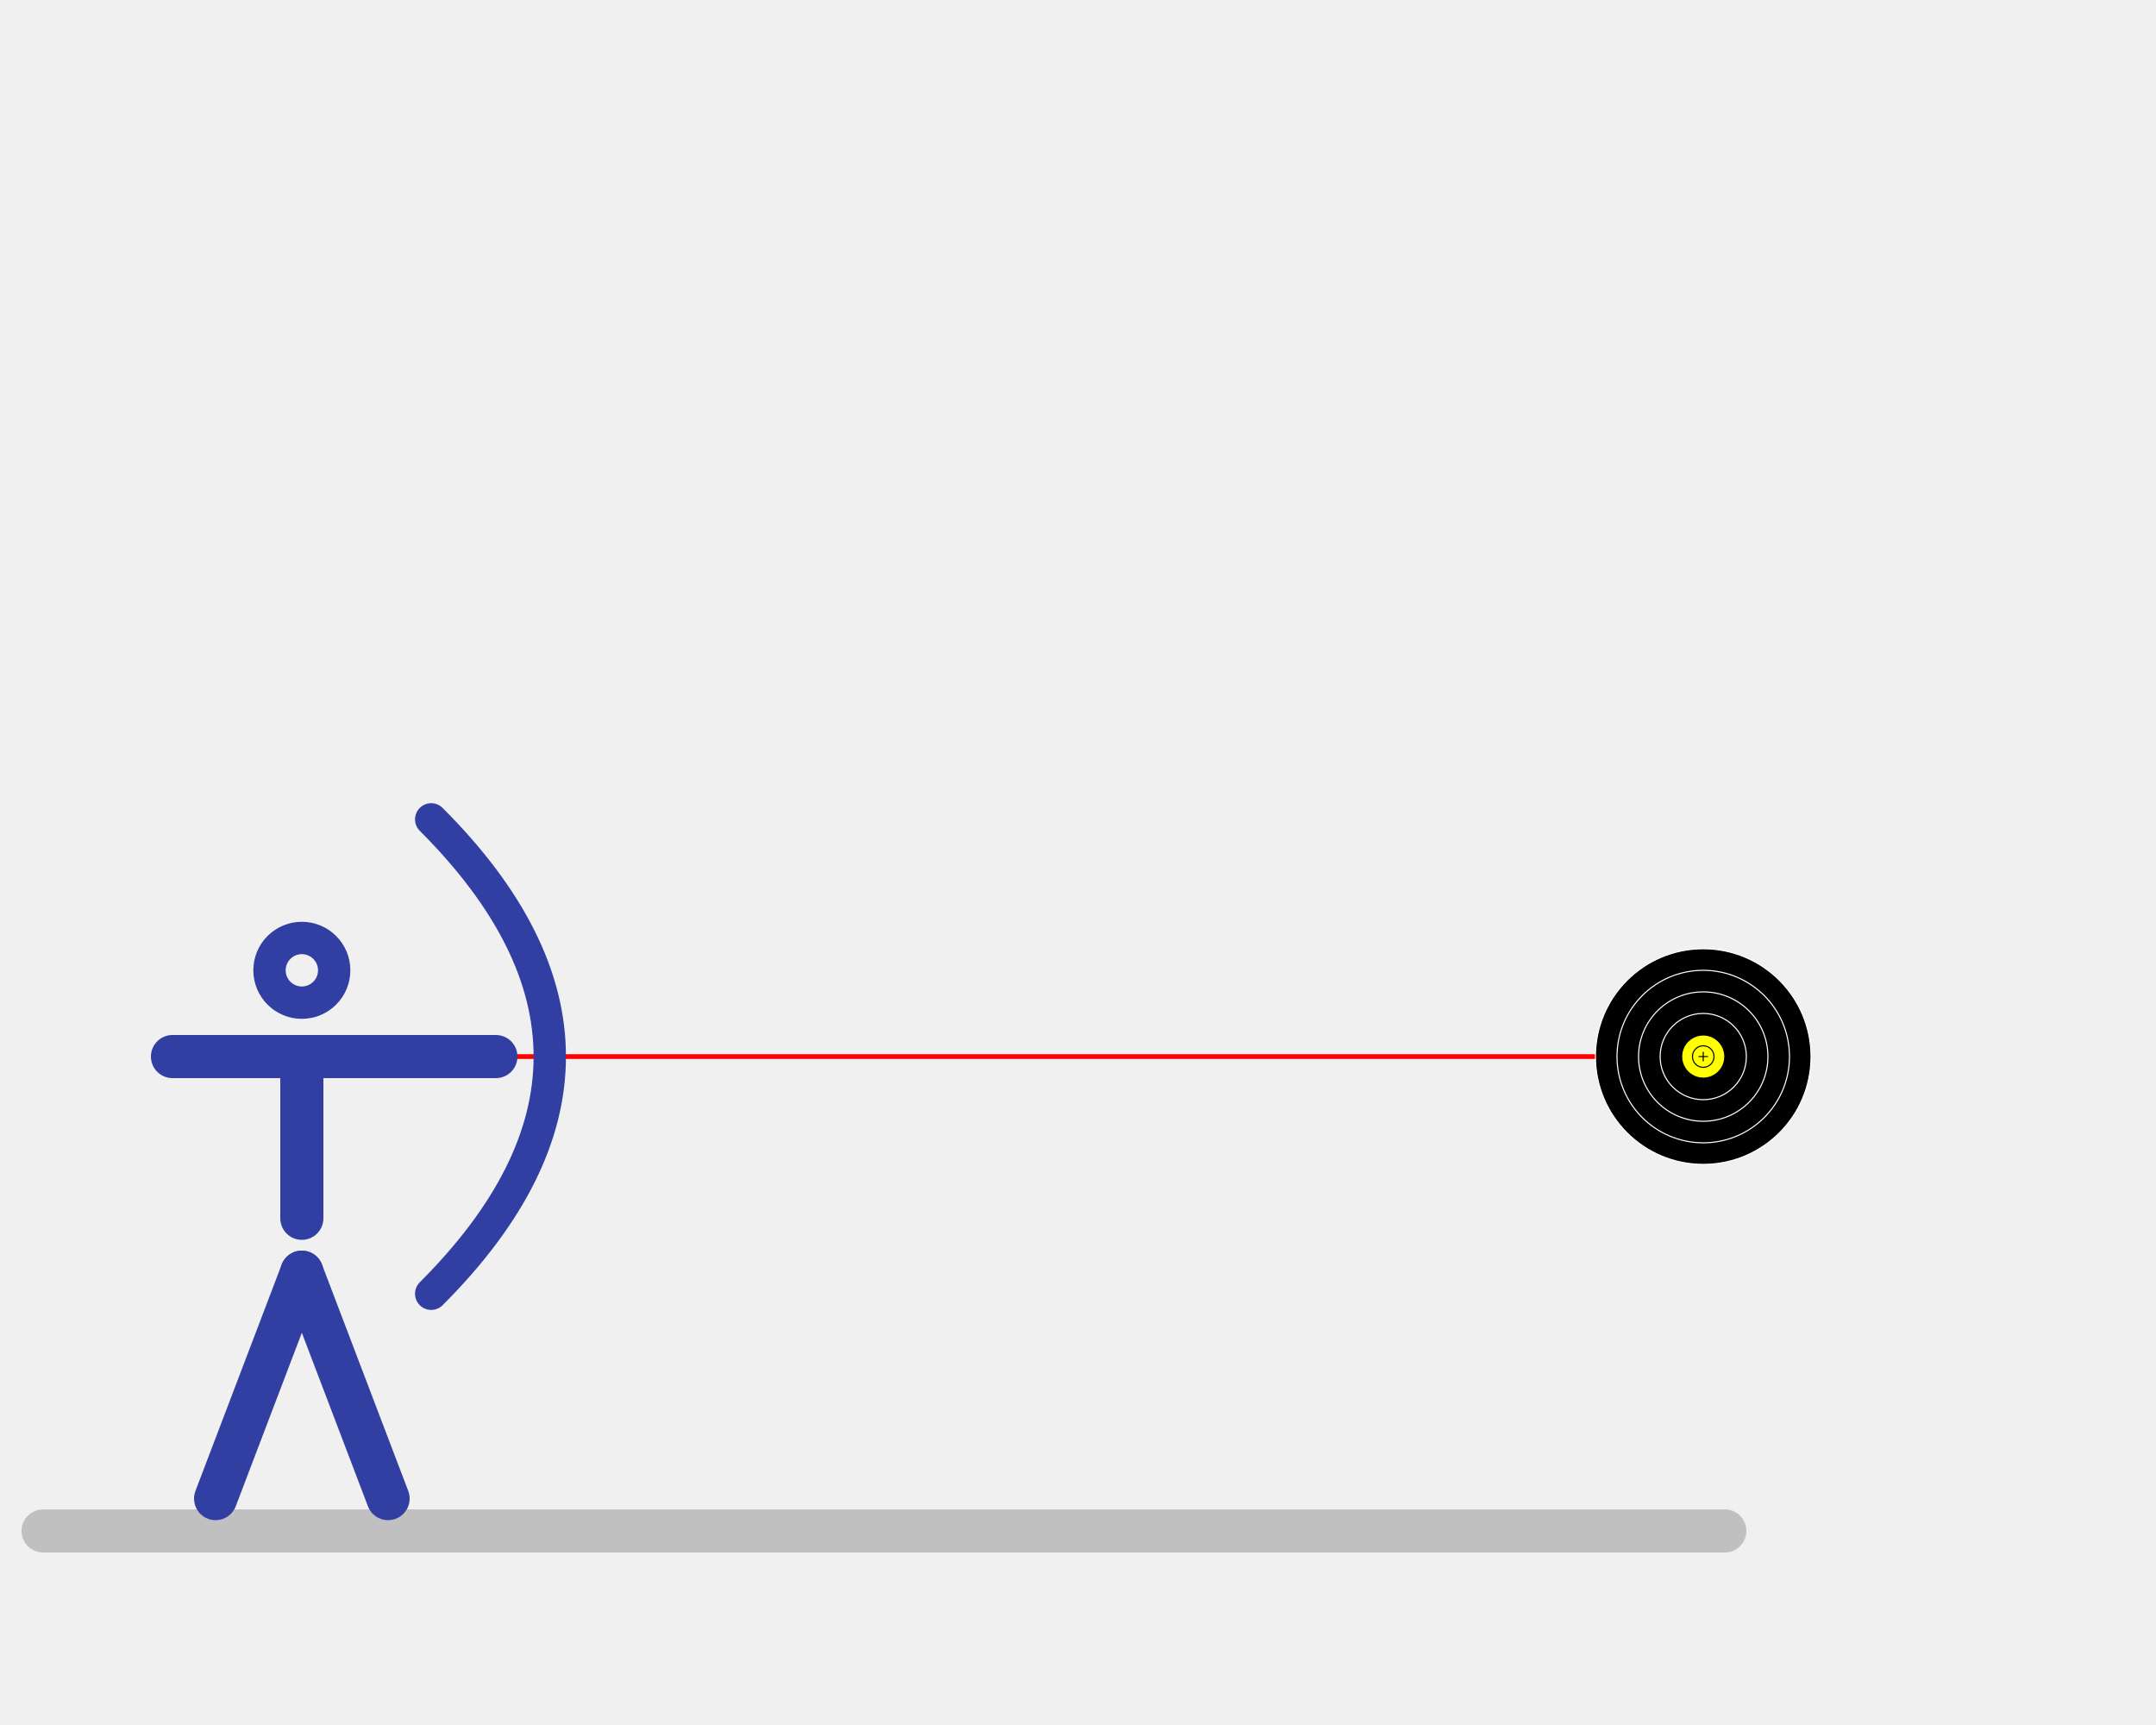
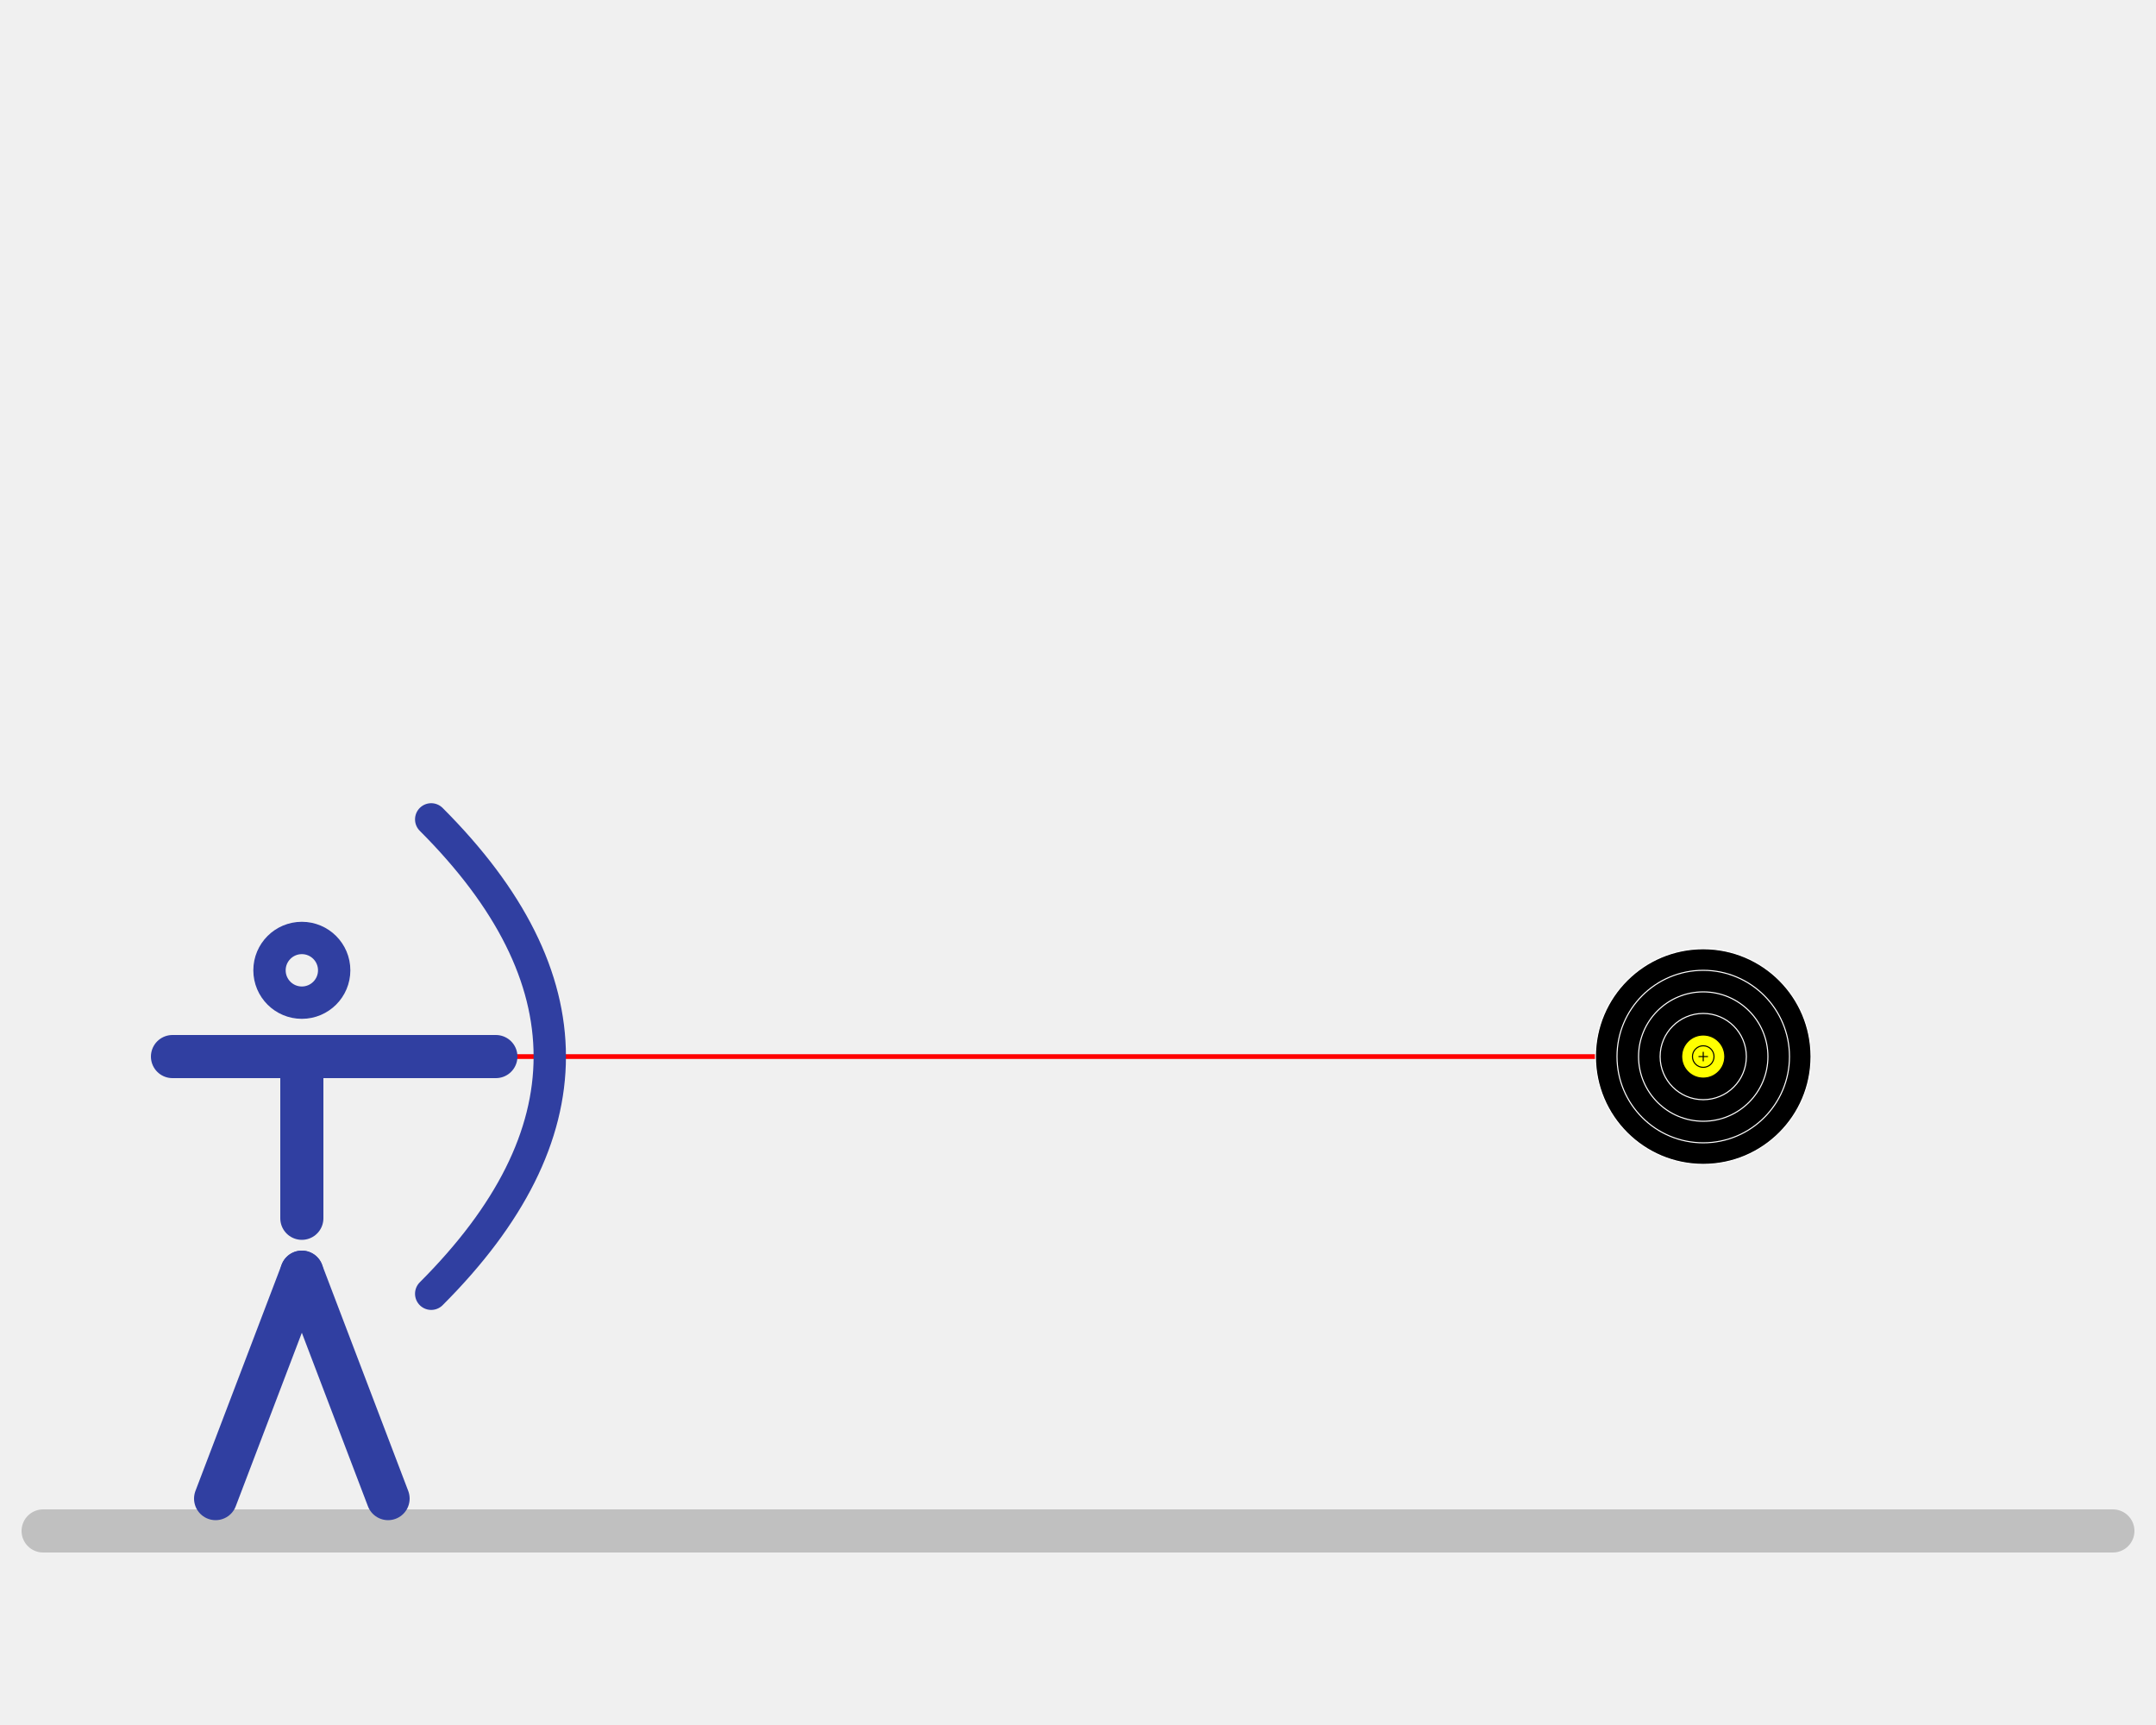
<svg xmlns="http://www.w3.org/2000/svg" xmlns:xlink="http://www.w3.org/1999/xlink" width="500" height="400" viewBox="150 130 500 350" style="background:#f8f8f8; cursor:pointer;">
  <defs>
    <g id="field" stroke-width="0.5">
      <circle r="50" stroke="white" fill="black" />
      <circle r="40" stroke="white" />
      <circle r="30" stroke="white" />
      <circle r="20" stroke="white" />
      <circle r="10" stroke="black" fill="yellow" />
      <circle r="5" stroke="black" fill="none" />
      <line x1="-2" y1="0" x2="2" y2="0" stroke="black" />
      <line x1="0" y1="-2" x2="0" y2="2" stroke="black" />
    </g>
    <marker id="arrow" markerWidth="10" markerHeight="10" refX="10" refY="3" orient="auto">
      <path d="M0,0 L0,6 L9,3 z" fill="red" />
    </marker>
  </defs>
-   <line x1="160" y1="460" x2="550" y2="460" stroke="silver" stroke-width="10" stroke-linecap="round" />
+   <line x1="160" y1="460" x2="640" y2="460" stroke="silver" stroke-width="10" stroke-linecap="round" />
  <line x1="200" y1="350" x2="550" y2="350" stroke="red" stroke-width="1px" />
  <g id="tekst" opacity="0">
    <path d="M434,350 A231,231 0 0 0 375,210" stroke="red" stroke-width="1px" fill="none" marker-end="url(#arrow)" />
    <text x="440" y="270" font-size="24" fill="red">kot tarče</text>
  </g>
  <g id="archer" stroke="#303fa1" stroke-width="20px" fill="none" stroke-linecap="round" stroke-linejoin="round" transform="translate(20, 225) scale(0.5)">
    <g id="body_group" transform="rotate(0, 400,325)">
      <line x1="400" y1="250" x2="1000" y2="250" stroke="red" stroke-width="2px" />
      <use xlink:href="#field" transform="translate(1050,250)" />
      <animateTransform id="rotateAnim" attributeName="transform" type="rotate" dur="2.5s" begin="indefinite" values="0 400 325; -40 400 325" fill="freeze" />
      <circle cx="400" cy="210" r="15" stroke-width="15px" />
      <line x1="400" y1="250" x2="400" y2="325" />
      <line x1="340" y1="250" x2="490" y2="250" />
      <g id="t_mark" opacity="0">
        <line x1="400" y1="250" x2="400" y2="325" stroke="red" stroke-width="5px" />
        <line x1="350" y1="250" x2="450" y2="250" stroke="red" stroke-width="5px" />
      </g>
      <path d="M460,140 Q570,250 460,360 " stroke-width="15px" />
    </g>
    <line x1="400" y1="350" x2="440" y2="455" />
    <line x1="400" y1="350" x2="360" y2="455" />
  </g>
</svg>
